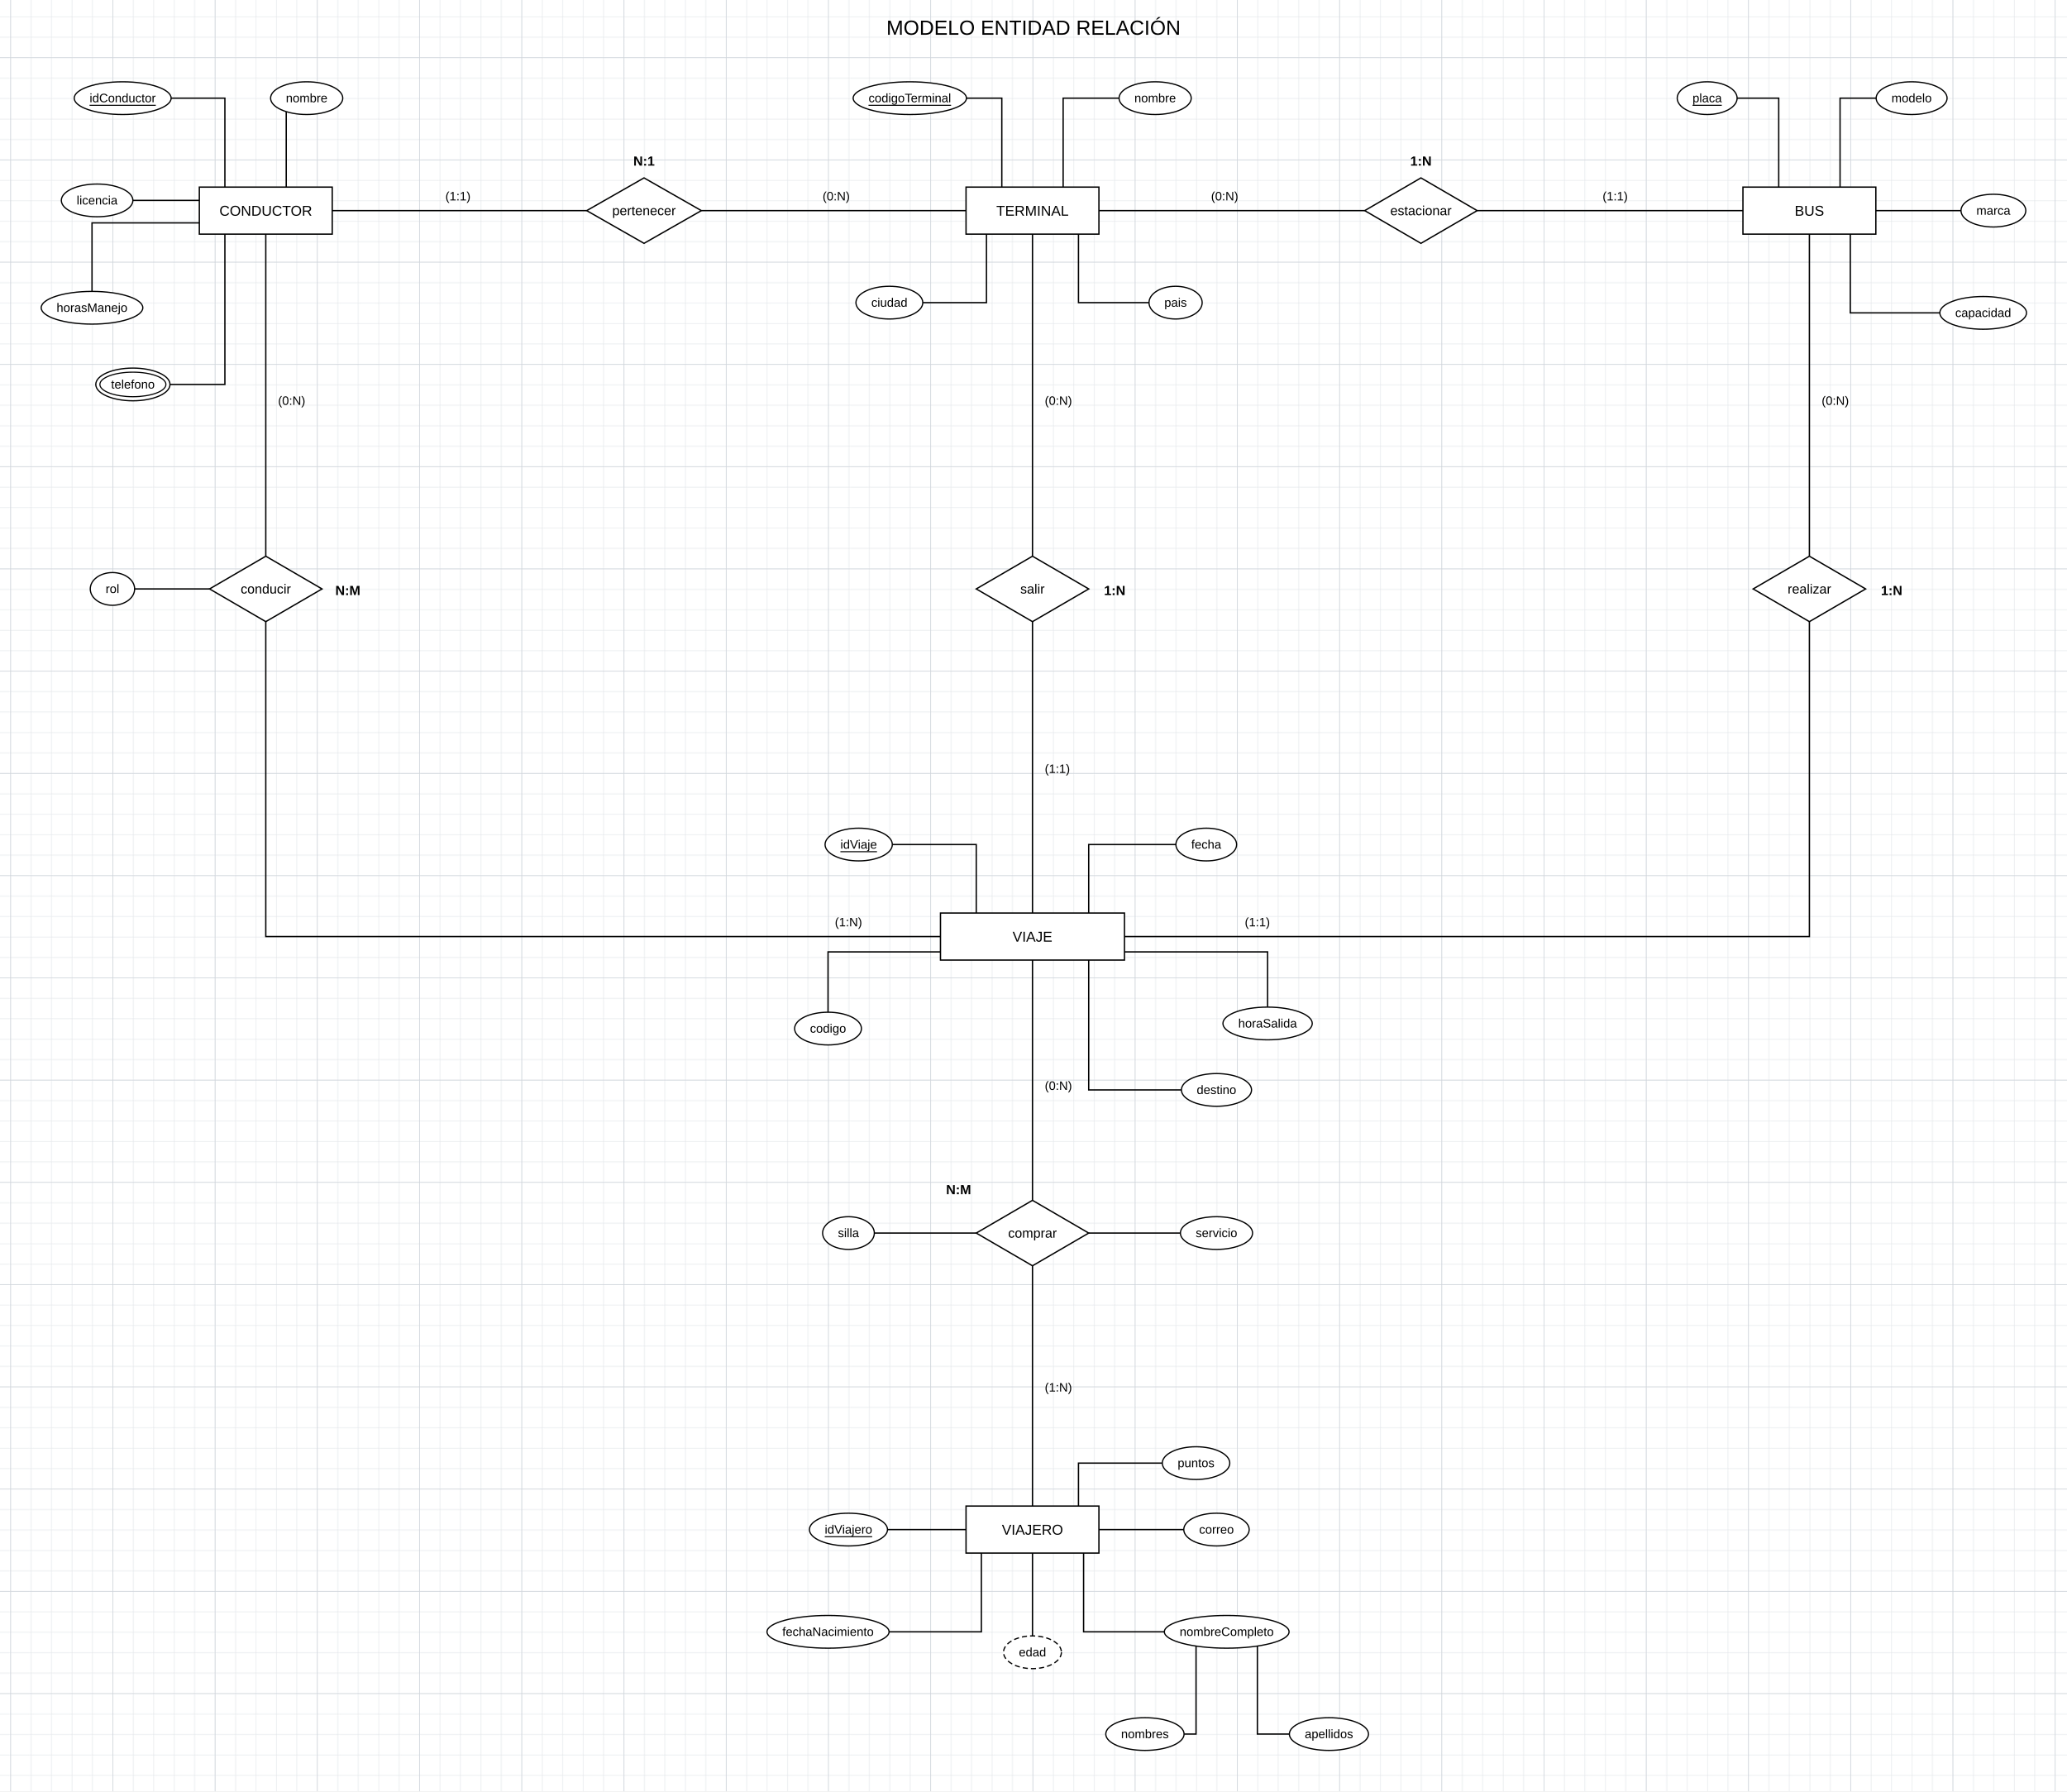
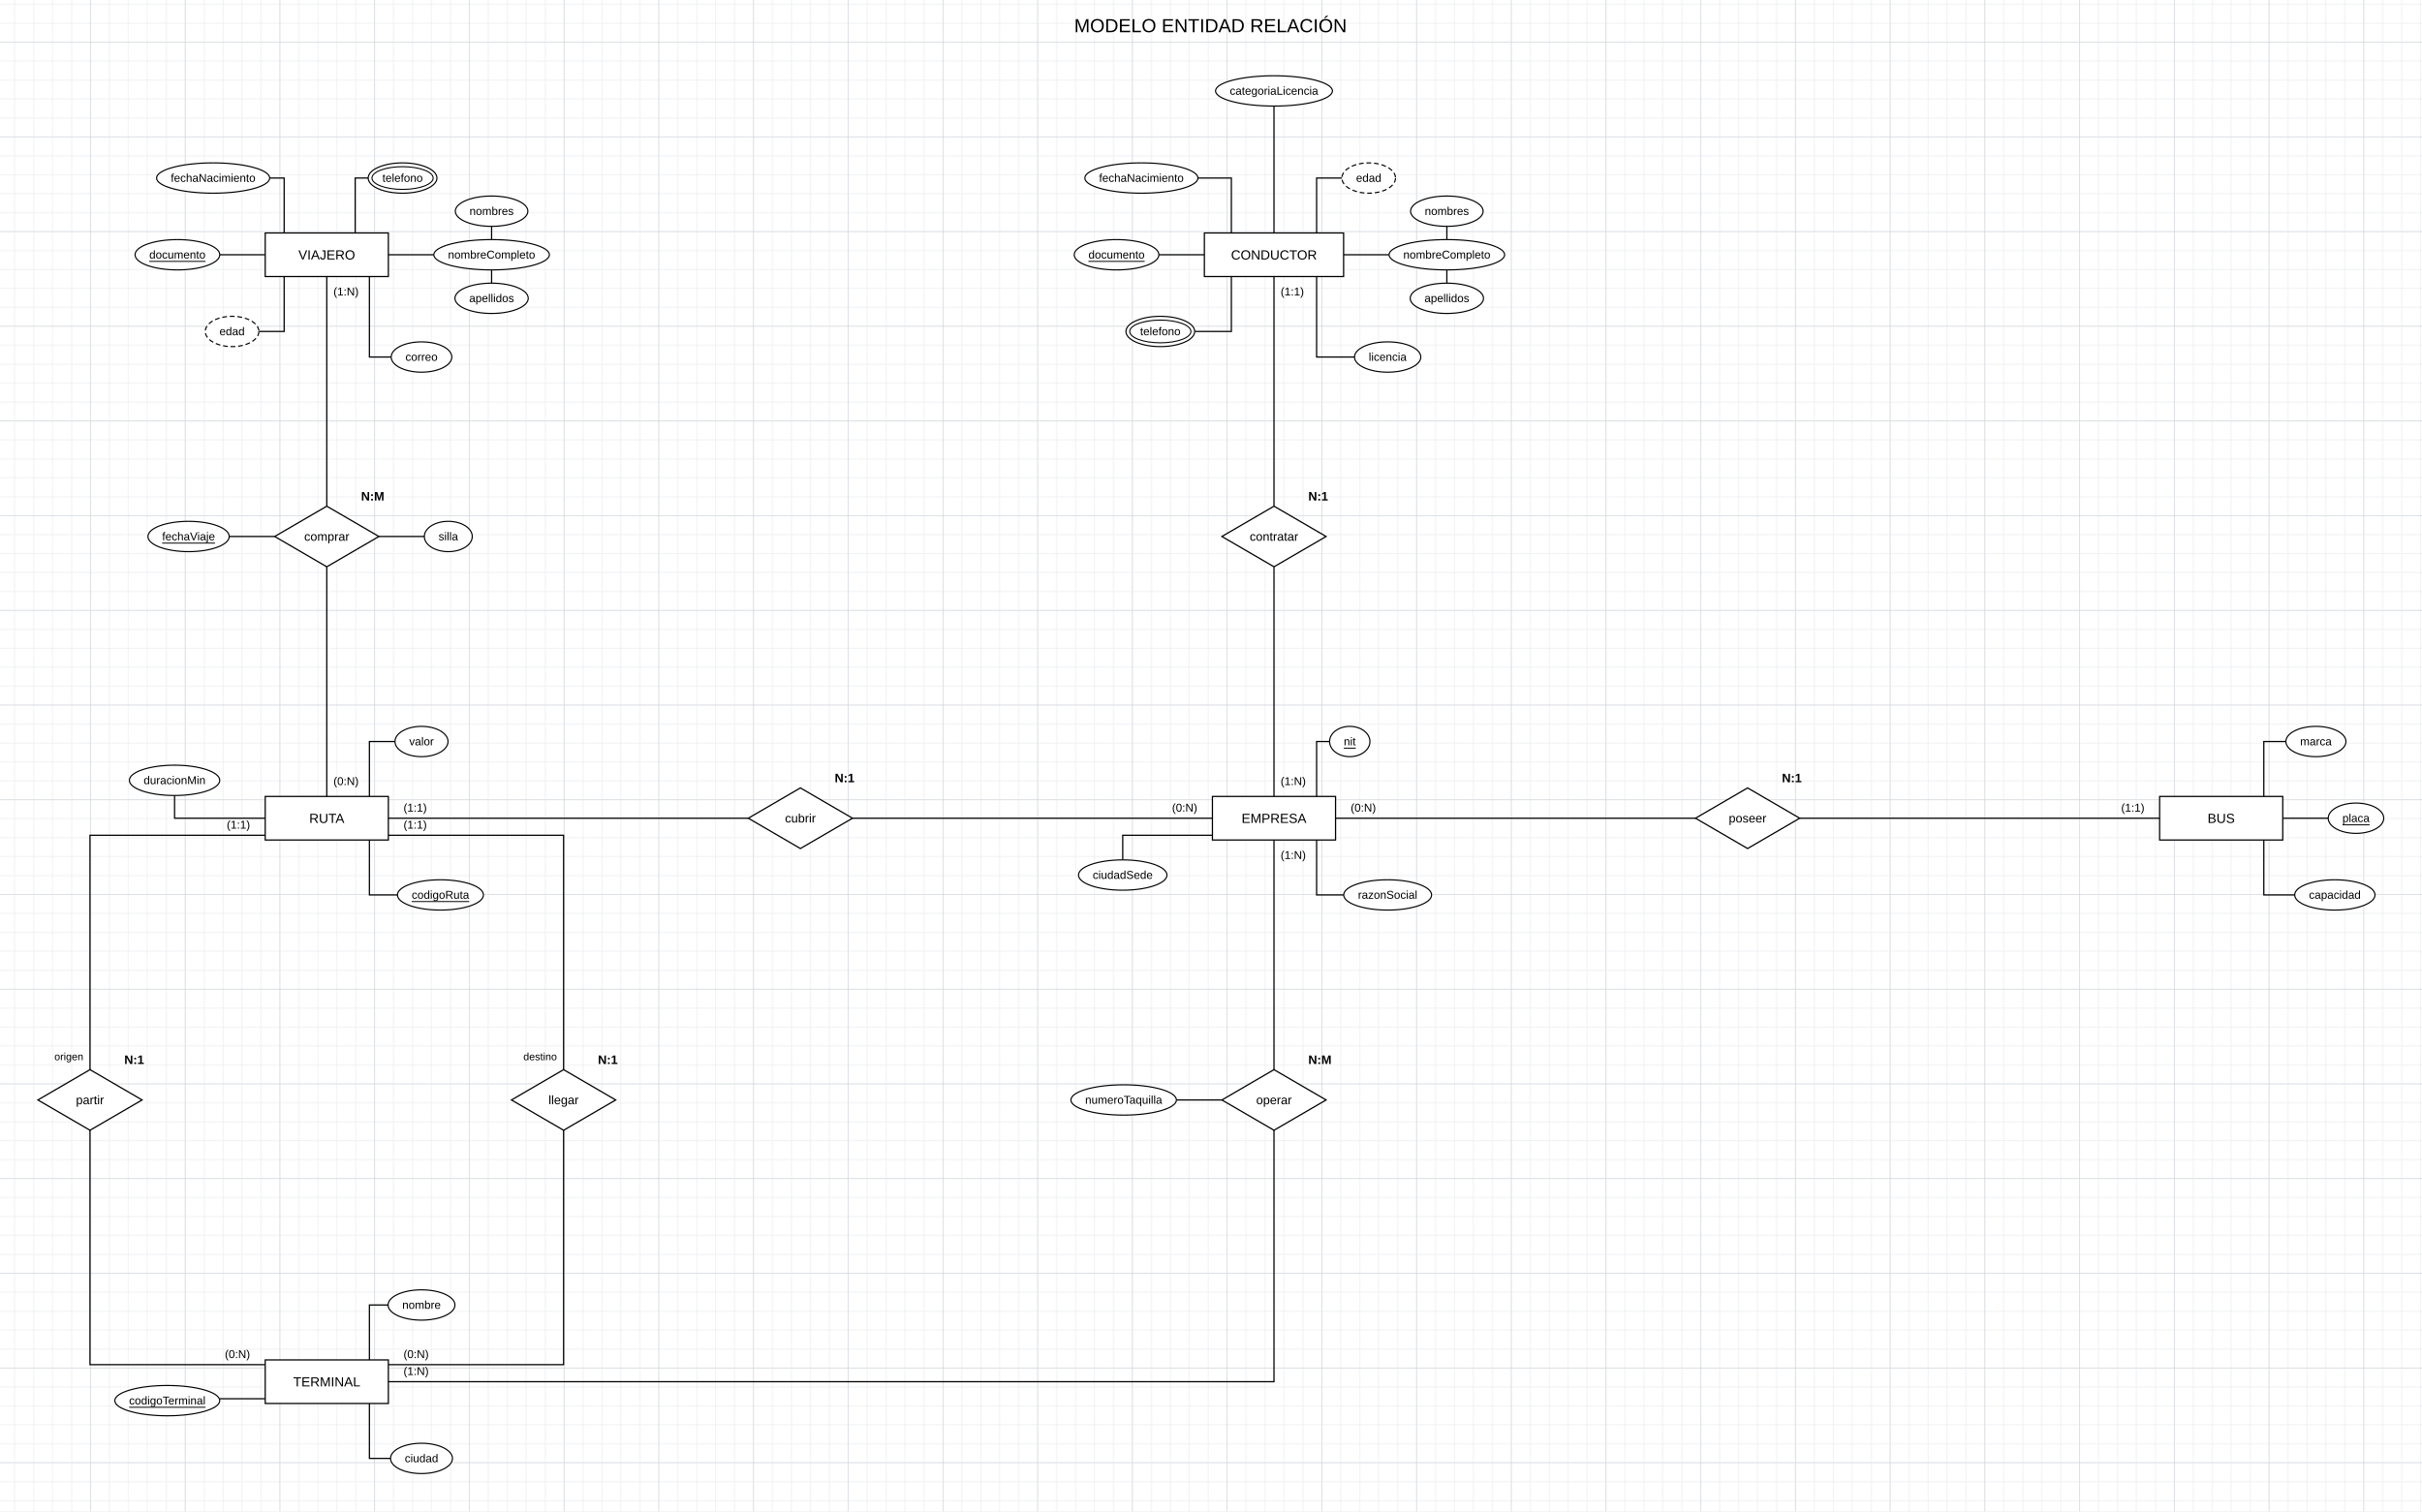
- <svg xmlns="http://www.w3.org/2000/svg" viewBox="-10 44 2022 1752" width="2022" height="1752" font-family="Arial, Helvetica, sans-serif" role="img">
+ <svg xmlns="http://www.w3.org/2000/svg" viewBox="-95 156 2557 1596" width="2557" height="1596" font-family="Arial, Helvetica, sans-serif" role="img">
  <defs>
    <pattern id="g1" width="20" height="20" patternUnits="userSpaceOnUse">
      <path d="M 20 0 L 0 0 0 20" fill="none" stroke="#e3e6ea" stroke-width="1" />
    </pattern>
    <pattern id="g2" width="100" height="100" patternUnits="userSpaceOnUse">
      <rect width="100" height="100" fill="url(#g1)" />
      <path d="M 100 0 L 0 0 0 100" fill="none" stroke="#cfd4da" stroke-width="1.2" />
    </pattern>
  </defs>
-   <rect x="-10" y="44" width="2022" height="1752" fill="#ffffff" />
-   <rect x="-10" y="44" width="2022" height="1752" fill="url(#g2)" />
-   <text x="1001" y="78" text-anchor="middle" font-size="20" fill="#000">MODELO ENTIDAD RELACIÓN</text>
-   <polyline points="315.0,250.0 563.9,250.0" fill="none" stroke="#000" stroke-width="1.3" />
-   <polyline points="676.1,250.0 935.0,250.0" fill="none" stroke="#000" stroke-width="1.3" />
-   <polyline points="1065.0,250.0 1325.0,250.0" fill="none" stroke="#000" stroke-width="1.3" />
-   <polyline points="1435.0,250.0 1695.0,250.0" fill="none" stroke="#000" stroke-width="1.3" />
-   <polyline points="250.0,273.0 250.0,588.0" fill="none" stroke="#000" stroke-width="1.3" />
-   <polyline points="250.0,652.0 250.0,960.0 910.0,960.0" fill="none" stroke="#000" stroke-width="1.3" />
-   <polyline points="1000.0,273.0 1000.0,588.0" fill="none" stroke="#000" stroke-width="1.3" />
-   <polyline points="1000.0,652.0 1000.0,937.0" fill="none" stroke="#000" stroke-width="1.3" />
-   <polyline points="1760.0,273.0 1760.0,588.0" fill="none" stroke="#000" stroke-width="1.3" />
-   <polyline points="1760.0,652.0 1760.0,960.0 1090.0,960.0" fill="none" stroke="#000" stroke-width="1.3" />
-   <polyline points="1000.0,983.0 1000.0,1218.0" fill="none" stroke="#000" stroke-width="1.3" />
-   <polyline points="1000.0,1282.0 1000.0,1517.0" fill="none" stroke="#000" stroke-width="1.3" />
-   <polyline points="210.0,227.0 210.0,140.0 157.4,140.0" fill="none" stroke="#000" stroke-width="1.3" />
-   <polyline points="270.0,227.0 270.0,153.2" fill="none" stroke="#000" stroke-width="1.3" />
-   <polyline points="185.0,240.0 120.0,240.0" fill="none" stroke="#000" stroke-width="1.3" />
-   <polyline points="185.0,262.0 80.0,262.0 80.0,329.0" fill="none" stroke="#000" stroke-width="1.3" />
-   <polyline points="210.0,273.0 210.0,420.0 156.3,420.0" fill="none" stroke="#000" stroke-width="1.3" />
-   <polyline points="970.0,227.0 970.0,140.0 935.4,140.0" fill="none" stroke="#000" stroke-width="1.3" />
-   <polyline points="1030.0,227.0 1030.0,140.0 1084.7,140.0" fill="none" stroke="#000" stroke-width="1.3" />
-   <polyline points="955.0,273.0 955.0,340.0 892.7,340.0" fill="none" stroke="#000" stroke-width="1.3" />
-   <polyline points="1045.0,273.0 1045.0,340.0 1114.0,340.0" fill="none" stroke="#000" stroke-width="1.3" />
-   <polyline points="1730.0,227.0 1730.0,140.0 1689.3,140.0" fill="none" stroke="#000" stroke-width="1.3" />
-   <polyline points="1790.0,227.0 1790.0,140.0 1825.3,140.0" fill="none" stroke="#000" stroke-width="1.3" />
-   <polyline points="1825.0,250.0 1908.3,250.0" fill="none" stroke="#000" stroke-width="1.3" />
-   <polyline points="1800.0,273.0 1800.0,350.0 1887.6,350.0" fill="none" stroke="#000" stroke-width="1.3" />
-   <polyline points="945.0,937.0 945.0,870.0 862.9,870.0" fill="none" stroke="#000" stroke-width="1.3" />
-   <polyline points="1055.0,937.0 1055.0,870.0 1140.3,870.0" fill="none" stroke="#000" stroke-width="1.3" />
-   <polyline points="910.0,975.0 800.0,975.0 800.0,1034.0" fill="none" stroke="#000" stroke-width="1.3" />
-   <polyline points="1090.0,975.0 1230.0,975.0 1230.0,1029.0" fill="none" stroke="#000" stroke-width="1.3" />
-   <polyline points="1055.0,983.0 1055.0,1110.0 1145.7,1110.0" fill="none" stroke="#000" stroke-width="1.3" />
-   <polyline points="195.0,620.0 121.7,620.0" fill="none" stroke="#000" stroke-width="1.3" />
-   <polyline points="945.0,1250.0 845.3,1250.0" fill="none" stroke="#000" stroke-width="1.3" />
-   <polyline points="1055.0,1250.0 1144.7,1250.0" fill="none" stroke="#000" stroke-width="1.3" />
-   <polyline points="935.0,1540.0 858.2,1540.0" fill="none" stroke="#000" stroke-width="1.3" />
-   <polyline points="1065.0,1540.0 1148.0,1540.0" fill="none" stroke="#000" stroke-width="1.3" />
-   <polyline points="1045.0,1517.0 1045.0,1475.0 1127.0,1475.0" fill="none" stroke="#000" stroke-width="1.3" />
-   <polyline points="950.0,1563.0 950.0,1640.0 859.7,1640.0" fill="none" stroke="#000" stroke-width="1.3" />
-   <polyline points="1000.0,1563.0 1000.0,1644.0" fill="none" stroke="#000" stroke-width="1.3" />
-   <polyline points="1050.0,1563.0 1050.0,1640.0 1129.0,1640.0" fill="none" stroke="#000" stroke-width="1.3" />
-   <polyline points="1160.0,1653.9 1160.0,1740.0 1148.3,1740.0" fill="none" stroke="#000" stroke-width="1.3" />
-   <polyline points="1220.0,1653.9 1220.0,1740.0 1251.3,1740.0" fill="none" stroke="#000" stroke-width="1.3" />
-   <rect x="185.0" y="227.0" width="130.0" height="46.0" fill="#fff" stroke="#000" stroke-width="1.3" />
-   <text x="250.0" y="255.0" text-anchor="middle" font-size="14" fill="#000">CONDUCTOR</text>
-   <rect x="935.0" y="227.0" width="130.0" height="46.0" fill="#fff" stroke="#000" stroke-width="1.3" />
-   <text x="1000.0" y="255.0" text-anchor="middle" font-size="14" fill="#000">TERMINAL</text>
-   <rect x="1695.0" y="227.0" width="130.0" height="46.0" fill="#fff" stroke="#000" stroke-width="1.3" />
-   <text x="1760.0" y="255.0" text-anchor="middle" font-size="14" fill="#000">BUS</text>
-   <rect x="910.0" y="937.0" width="180.0" height="46.0" fill="#fff" stroke="#000" stroke-width="1.3" />
-   <text x="1000.0" y="965.0" text-anchor="middle" font-size="14" fill="#000">VIAJE</text>
-   <rect x="935.0" y="1517.0" width="130.0" height="46.0" fill="#fff" stroke="#000" stroke-width="1.3" />
-   <text x="1000.0" y="1545.0" text-anchor="middle" font-size="14" fill="#000">VIAJERO</text>
-   <polygon points="620,218.0 676.086,250 620,282.0 563.914,250" fill="#fff" stroke="#000" stroke-width="1.3" />
-   <text x="620.0" y="254.5" text-anchor="middle" font-size="13" fill="#000">pertenecer</text>
-   <polygon points="1380,218.0 1435.0,250 1380,282.0 1325.0,250" fill="#fff" stroke="#000" stroke-width="1.3" />
-   <text x="1380.0" y="254.5" text-anchor="middle" font-size="13" fill="#000">estacionar</text>
-   <polygon points="250,588.0 305.0,620 250,652.0 195.0,620" fill="#fff" stroke="#000" stroke-width="1.3" />
-   <text x="250.0" y="624.5" text-anchor="middle" font-size="13" fill="#000">conducir</text>
-   <polygon points="1000,588.0 1055.0,620 1000,652.0 945.0,620" fill="#fff" stroke="#000" stroke-width="1.3" />
-   <text x="1000.0" y="624.5" text-anchor="middle" font-size="13" fill="#000">salir</text>
-   <polygon points="1760,588.0 1815.0,620 1760,652.0 1705.0,620" fill="#fff" stroke="#000" stroke-width="1.3" />
-   <text x="1760.0" y="624.5" text-anchor="middle" font-size="13" fill="#000">realizar</text>
-   <polygon points="1000,1218.0 1055.0,1250 1000,1282.0 945.0,1250" fill="#fff" stroke="#000" stroke-width="1.3" />
-   <text x="1000.0" y="1254.5" text-anchor="middle" font-size="13" fill="#000">comprar</text>
-   <ellipse cx="110.0" cy="140.0" rx="47.4" ry="16.0" fill="#fff" stroke="#000" stroke-width="1.2" />
-   <text x="110.0" y="144.0" text-anchor="middle" font-size="12" fill="#000">idConductor</text>
-   <line x1="77.6" y1="147.0" x2="142.4" y2="147.0" stroke="#000" stroke-width="1" />
-   <ellipse cx="290.0" cy="140.0" rx="35.3" ry="16.0" fill="#fff" stroke="#000" stroke-width="1.2" />
-   <text x="290.0" y="144.0" text-anchor="middle" font-size="12" fill="#000">nombre</text>
-   <ellipse cx="85.0" cy="240.0" rx="35.0" ry="16.0" fill="#fff" stroke="#000" stroke-width="1.2" />
-   <text x="85.0" y="244.0" text-anchor="middle" font-size="12" fill="#000">licencia</text>
-   <ellipse cx="80.0" cy="345.0" rx="49.7" ry="16.0" fill="#fff" stroke="#000" stroke-width="1.2" />
-   <text x="80.0" y="349.0" text-anchor="middle" font-size="12" fill="#000">horasManejo</text>
-   <ellipse cx="120.0" cy="420.0" rx="36.3" ry="16.0" fill="#fff" stroke="#000" stroke-width="1.2" />
-   <ellipse cx="120.0" cy="420.0" rx="32.3" ry="12.0" fill="none" stroke="#000" stroke-width="1.1" />
-   <text x="120.0" y="424.0" text-anchor="middle" font-size="12" fill="#000">telefono</text>
-   <ellipse cx="880.0" cy="140.0" rx="55.4" ry="16.0" fill="#fff" stroke="#000" stroke-width="1.2" />
-   <text x="880.0" y="144.0" text-anchor="middle" font-size="12" fill="#000">codigoTerminal</text>
-   <line x1="839.6" y1="147.0" x2="920.4" y2="147.0" stroke="#000" stroke-width="1" />
-   <ellipse cx="1120.0" cy="140.0" rx="35.3" ry="16.0" fill="#fff" stroke="#000" stroke-width="1.2" />
-   <text x="1120.0" y="144.0" text-anchor="middle" font-size="12" fill="#000">nombre</text>
-   <ellipse cx="860.0" cy="340.0" rx="32.7" ry="16.0" fill="#fff" stroke="#000" stroke-width="1.2" />
-   <text x="860.0" y="344.0" text-anchor="middle" font-size="12" fill="#000">ciudad</text>
-   <ellipse cx="1140.0" cy="340.0" rx="26.0" ry="16.0" fill="#fff" stroke="#000" stroke-width="1.2" />
-   <text x="1140.0" y="344.0" text-anchor="middle" font-size="12" fill="#000">pais</text>
-   <ellipse cx="1660.0" cy="140.0" rx="29.3" ry="16.0" fill="#fff" stroke="#000" stroke-width="1.2" />
-   <text x="1660.0" y="144.0" text-anchor="middle" font-size="12" fill="#000">placa</text>
-   <line x1="1645.7" y1="147.0" x2="1674.3" y2="147.0" stroke="#000" stroke-width="1" />
-   <ellipse cx="1860.0" cy="140.0" rx="34.7" ry="16.0" fill="#fff" stroke="#000" stroke-width="1.2" />
-   <text x="1860.0" y="144.0" text-anchor="middle" font-size="12" fill="#000">modelo</text>
-   <ellipse cx="1940.0" cy="250.0" rx="31.7" ry="16.0" fill="#fff" stroke="#000" stroke-width="1.2" />
-   <text x="1940.0" y="254.0" text-anchor="middle" font-size="12" fill="#000">marca</text>
-   <ellipse cx="1930.0" cy="350.0" rx="42.4" ry="16.0" fill="#fff" stroke="#000" stroke-width="1.2" />
-   <text x="1930.0" y="354.0" text-anchor="middle" font-size="12" fill="#000">capacidad</text>
-   <ellipse cx="830.0" cy="870.0" rx="32.9" ry="16.0" fill="#fff" stroke="#000" stroke-width="1.2" />
-   <text x="830.0" y="874.0" text-anchor="middle" font-size="12" fill="#000">idViaje</text>
-   <line x1="812.1" y1="877.0" x2="847.9" y2="877.0" stroke="#000" stroke-width="1" />
-   <ellipse cx="1170.0" cy="870.0" rx="29.7" ry="16.0" fill="#fff" stroke="#000" stroke-width="1.2" />
-   <text x="1170.0" y="874.0" text-anchor="middle" font-size="12" fill="#000">fecha</text>
-   <ellipse cx="800.0" cy="1050.0" rx="32.7" ry="16.0" fill="#fff" stroke="#000" stroke-width="1.2" />
-   <text x="800.0" y="1054.0" text-anchor="middle" font-size="12" fill="#000">codigo</text>
-   <ellipse cx="1230.0" cy="1045.0" rx="43.7" ry="16.0" fill="#fff" stroke="#000" stroke-width="1.2" />
-   <text x="1230.0" y="1049.0" text-anchor="middle" font-size="12" fill="#000">horaSalida</text>
-   <ellipse cx="1180.0" cy="1110.0" rx="34.3" ry="16.0" fill="#fff" stroke="#000" stroke-width="1.2" />
-   <text x="1180.0" y="1114.0" text-anchor="middle" font-size="12" fill="#000">destino</text>
-   <ellipse cx="100.0" cy="620.0" rx="21.7" ry="16.0" fill="#fff" stroke="#000" stroke-width="1.2" />
-   <text x="100.0" y="624.0" text-anchor="middle" font-size="12" fill="#000">rol</text>
-   <ellipse cx="820.0" cy="1250.0" rx="25.3" ry="16.0" fill="#fff" stroke="#000" stroke-width="1.2" />
-   <text x="820.0" y="1254.0" text-anchor="middle" font-size="12" fill="#000">silla</text>
-   <ellipse cx="1180.0" cy="1250.0" rx="35.3" ry="16.0" fill="#fff" stroke="#000" stroke-width="1.2" />
-   <text x="1180.0" y="1254.0" text-anchor="middle" font-size="12" fill="#000">servicio</text>
-   <ellipse cx="820.0" cy="1540.0" rx="38.2" ry="16.0" fill="#fff" stroke="#000" stroke-width="1.2" />
-   <text x="820.0" y="1544.0" text-anchor="middle" font-size="12" fill="#000">idViajero</text>
-   <line x1="796.8" y1="1547.0" x2="843.2" y2="1547.0" stroke="#000" stroke-width="1" />
-   <ellipse cx="1180.0" cy="1540.0" rx="32.0" ry="16.0" fill="#fff" stroke="#000" stroke-width="1.2" />
-   <text x="1180.0" y="1544.0" text-anchor="middle" font-size="12" fill="#000">correo</text>
-   <ellipse cx="1160.0" cy="1475.0" rx="33.0" ry="16.0" fill="#fff" stroke="#000" stroke-width="1.2" />
-   <text x="1160.0" y="1479.0" text-anchor="middle" font-size="12" fill="#000">puntos</text>
-   <ellipse cx="800.0" cy="1640.0" rx="59.7" ry="16.0" fill="#fff" stroke="#000" stroke-width="1.2" />
-   <text x="800.0" y="1644.0" text-anchor="middle" font-size="12" fill="#000">fechaNacimiento</text>
-   <ellipse cx="1000.0" cy="1660.0" rx="28.3" ry="16.0" fill="#fff" stroke="#000" stroke-width="1.2" stroke-dasharray="5 3" />
-   <text x="1000.0" y="1664.0" text-anchor="middle" font-size="12" fill="#000">edad</text>
-   <ellipse cx="1190.0" cy="1640.0" rx="61.0" ry="16.0" fill="#fff" stroke="#000" stroke-width="1.2" />
-   <text x="1190.0" y="1644.0" text-anchor="middle" font-size="12" fill="#000">nombreCompleto</text>
-   <ellipse cx="1110.0" cy="1740.0" rx="38.3" ry="16.0" fill="#fff" stroke="#000" stroke-width="1.2" />
-   <text x="1110.0" y="1744.0" text-anchor="middle" font-size="12" fill="#000">nombres</text>
-   <ellipse cx="1290.0" cy="1740.0" rx="38.7" ry="16.0" fill="#fff" stroke="#000" stroke-width="1.2" />
-   <text x="1290.0" y="1744.0" text-anchor="middle" font-size="12" fill="#000">apellidos</text>
-   <text x="438.0" y="240.0" text-anchor="middle" font-size="12" fill="#000">(1:1)</text>
-   <text x="808.0" y="240.0" text-anchor="middle" font-size="12" fill="#000">(0:N)</text>
-   <text x="620.0" y="206.0" text-anchor="middle" font-size="13" font-weight="bold" fill="#000">N:1</text>
-   <text x="1188.0" y="240.0" text-anchor="middle" font-size="12" fill="#000">(0:N)</text>
-   <text x="1570.0" y="240.0" text-anchor="middle" font-size="12" fill="#000">(1:1)</text>
-   <text x="1380.0" y="206.0" text-anchor="middle" font-size="13" font-weight="bold" fill="#000">1:N</text>
-   <text x="262.0" y="440.0" text-anchor="start" font-size="12" fill="#000">(0:N)</text>
-   <text x="820.0" y="950.0" text-anchor="middle" font-size="12" fill="#000">(1:N)</text>
-   <text x="318.0" y="626.0" text-anchor="start" font-size="13" font-weight="bold" fill="#000">N:M</text>
-   <text x="1012.0" y="440.0" text-anchor="start" font-size="12" fill="#000">(0:N)</text>
-   <text x="1012.0" y="800.0" text-anchor="start" font-size="12" fill="#000">(1:1)</text>
-   <text x="1070.0" y="626.0" text-anchor="start" font-size="13" font-weight="bold" fill="#000">1:N</text>
-   <text x="1772.0" y="440.0" text-anchor="start" font-size="12" fill="#000">(0:N)</text>
-   <text x="1220.0" y="950.0" text-anchor="middle" font-size="12" fill="#000">(1:1)</text>
-   <text x="1830.0" y="626.0" text-anchor="start" font-size="13" font-weight="bold" fill="#000">1:N</text>
-   <text x="1012.0" y="1110.0" text-anchor="start" font-size="12" fill="#000">(0:N)</text>
-   <text x="1012.0" y="1405.0" text-anchor="start" font-size="12" fill="#000">(1:N)</text>
-   <text x="940.0" y="1212.0" text-anchor="end" font-size="13" font-weight="bold" fill="#000">N:M</text>
+   <rect x="-95" y="156" width="2557" height="1596" fill="#ffffff" />
+   <rect x="-95" y="156" width="2557" height="1596" fill="url(#g2)" />
+   <text x="1183" y="190" text-anchor="middle" font-size="20" fill="#000">MODELO ENTIDAD RELACIÓN</text>
+   <polyline points="1250.0,1043.0 1250.0,1285.5" fill="none" stroke="#000" stroke-width="1.3" />
+   <polyline points="1250.0,448.0 1250.0,690.5" fill="none" stroke="#000" stroke-width="1.3" />
+   <polyline points="1250.0,997.0 1250.0,754.5" fill="none" stroke="#000" stroke-width="1.3" />
+   <polyline points="250.0,448.0 250.0,690.5" fill="none" stroke="#000" stroke-width="1.3" />
+   <polyline points="250.0,997.0 250.0,754.5" fill="none" stroke="#000" stroke-width="1.3" />
+   <polyline points="2185.0,1020.0 1805.0,1020.0" fill="none" stroke="#000" stroke-width="1.3" />
+   <polyline points="1315.0,1020.0 1695.0,1020.0" fill="none" stroke="#000" stroke-width="1.3" />
+   <polyline points="315.0,1020.0 695.0,1020.0" fill="none" stroke="#000" stroke-width="1.3" />
+   <polyline points="1185.0,1020.0 805.0,1020.0" fill="none" stroke="#000" stroke-width="1.3" />
+   <polyline points="185.0,1038.0 0.0,1038.0 0.0,1285.5" fill="none" stroke="#000" stroke-width="1.3" />
+   <polyline points="185.0,1597.0 0.0,1597.0 0.0,1349.5" fill="none" stroke="#000" stroke-width="1.3" />
+   <polyline points="315.0,1038.0 500.0,1038.0 500.0,1285.5" fill="none" stroke="#000" stroke-width="1.3" />
+   <polyline points="315.0,1597.0 500.0,1597.0 500.0,1349.5" fill="none" stroke="#000" stroke-width="1.3" />
+   <polyline points="315.0,1615.0 1250.0,1615.0 1250.0,1349.5" fill="none" stroke="#000" stroke-width="1.3" />
+   <polyline points="1176.5,425.0 1128.5,425.0" fill="none" stroke="#000" stroke-width="1.3" />
+   <polyline points="1323.5,425.0 1371.5,425.0" fill="none" stroke="#000" stroke-width="1.3" />
+   <polyline points="1432.5,409.0 1432.5,395.0" fill="none" stroke="#000" stroke-width="1.3" />
+   <polyline points="1432.5,441.0 1432.5,455.0" fill="none" stroke="#000" stroke-width="1.3" />
+   <polyline points="1205.0,402.0 1205.0,344.0 1169.7,344.0" fill="none" stroke="#000" stroke-width="1.3" />
+   <polyline points="1295.0,402.0 1295.0,344.0 1321.7,344.0" fill="none" stroke="#000" stroke-width="1.3" />
+   <polyline points="1205.0,448.0 1205.0,506.0 1166.3,506.0" fill="none" stroke="#000" stroke-width="1.3" />
+   <polyline points="1295.0,448.0 1295.0,533.0 1335.0,533.0" fill="none" stroke="#000" stroke-width="1.3" />
+   <polyline points="1250.0,402.0 1250.0,268.0" fill="none" stroke="#000" stroke-width="1.3" />
+   <polyline points="185.0,425.0 137.0,425.0" fill="none" stroke="#000" stroke-width="1.3" />
+   <polyline points="315.0,425.0 363.0,425.0" fill="none" stroke="#000" stroke-width="1.3" />
+   <polyline points="424.0,409.0 424.0,395.0" fill="none" stroke="#000" stroke-width="1.3" />
+   <polyline points="424.0,441.0 424.0,455.0" fill="none" stroke="#000" stroke-width="1.3" />
+   <polyline points="205.0,402.0 205.0,344.0 189.7,344.0" fill="none" stroke="#000" stroke-width="1.3" />
+   <polyline points="205.0,448.0 205.0,506.0 178.3,506.0" fill="none" stroke="#000" stroke-width="1.3" />
+   <polyline points="280.0,402.0 280.0,344.0 293.7,344.0" fill="none" stroke="#000" stroke-width="1.3" />
+   <polyline points="295.0,448.0 295.0,533.0 318.0,533.0" fill="none" stroke="#000" stroke-width="1.3" />
+   <polyline points="295.0,1043.0 295.0,1101.0 324.6,1101.0" fill="none" stroke="#000" stroke-width="1.3" />
+   <polyline points="185.0,1020.0 89.3,1020.0 89.3,996.0" fill="none" stroke="#000" stroke-width="1.3" />
+   <polyline points="295.0,997.0 295.0,939.0 322.0,939.0" fill="none" stroke="#000" stroke-width="1.3" />
+   <polyline points="1295.0,997.0 1295.0,939.0 1308.7,939.0" fill="none" stroke="#000" stroke-width="1.3" />
+   <polyline points="1295.0,1043.0 1295.0,1101.0 1323.6,1101.0" fill="none" stroke="#000" stroke-width="1.3" />
+   <polyline points="1185.0,1038.0 1090.3,1038.0 1090.3,1064.0" fill="none" stroke="#000" stroke-width="1.3" />
+   <polyline points="2315.0,1020.0 2363.0,1020.0" fill="none" stroke="#000" stroke-width="1.3" />
+   <polyline points="2295.0,997.0 2295.0,939.0 2318.3,939.0" fill="none" stroke="#000" stroke-width="1.3" />
+   <polyline points="2295.0,1043.0 2295.0,1101.0 2327.6,1101.0" fill="none" stroke="#000" stroke-width="1.3" />
+   <polyline points="185.0,1633.0 137.0,1633.0" fill="none" stroke="#000" stroke-width="1.3" />
+   <polyline points="295.0,1592.0 295.0,1534.0 314.7,1534.0" fill="none" stroke="#000" stroke-width="1.3" />
+   <polyline points="295.0,1638.0 295.0,1696.0 317.3,1696.0" fill="none" stroke="#000" stroke-width="1.3" />
+   <polyline points="1195.0,1317.5 1147.0,1317.5" fill="none" stroke="#000" stroke-width="1.3" />
+   <polyline points="195.0,722.5 147.0,722.5" fill="none" stroke="#000" stroke-width="1.3" />
+   <polyline points="305.0,722.5 353.0,722.5" fill="none" stroke="#000" stroke-width="1.3" />
+   <rect x="185.0" y="402.0" width="130.0" height="46.0" fill="#fff" stroke="#000" stroke-width="1.3" />
+   <text x="250.0" y="430.0" text-anchor="middle" font-size="14" fill="#000">VIAJERO</text>
+   <rect x="1176.5" y="402.0" width="147.0" height="46.0" fill="#fff" stroke="#000" stroke-width="1.3" />
+   <text x="1250.0" y="430.0" text-anchor="middle" font-size="14" fill="#000">CONDUCTOR</text>
+   <rect x="185.0" y="997.0" width="130.0" height="46.0" fill="#fff" stroke="#000" stroke-width="1.3" />
+   <text x="250.0" y="1025.0" text-anchor="middle" font-size="14" fill="#000">RUTA</text>
+   <rect x="1185.0" y="997.0" width="130.0" height="46.0" fill="#fff" stroke="#000" stroke-width="1.3" />
+   <text x="1250.0" y="1025.0" text-anchor="middle" font-size="14" fill="#000">EMPRESA</text>
+   <rect x="2185.0" y="997.0" width="130.0" height="46.0" fill="#fff" stroke="#000" stroke-width="1.3" />
+   <text x="2250.0" y="1025.0" text-anchor="middle" font-size="14" fill="#000">BUS</text>
+   <rect x="185.0" y="1592.0" width="130.0" height="46.0" fill="#fff" stroke="#000" stroke-width="1.3" />
+   <text x="250.0" y="1620.0" text-anchor="middle" font-size="14" fill="#000">TERMINAL</text>
+   <polygon points="1250,1285.5 1305.0,1317.5 1250,1349.5 1195.0,1317.5" fill="#fff" stroke="#000" stroke-width="1.3" />
+   <text x="1250.0" y="1322.0" text-anchor="middle" font-size="13" fill="#000">operar</text>
+   <polygon points="1250,690.5 1305.0,722.5 1250,754.5 1195.0,722.5" fill="#fff" stroke="#000" stroke-width="1.3" />
+   <text x="1250.0" y="727.0" text-anchor="middle" font-size="13" fill="#000">contratar</text>
+   <polygon points="1750,988.0 1805.0,1020 1750,1052.0 1695.0,1020" fill="#fff" stroke="#000" stroke-width="1.3" />
+   <text x="1750.0" y="1024.5" text-anchor="middle" font-size="13" fill="#000">poseer</text>
+   <polygon points="0,1285.5 55.0,1317.5 0,1349.5 -55.0,1317.5" fill="#fff" stroke="#000" stroke-width="1.3" />
+   <text x="0.0" y="1322.0" text-anchor="middle" font-size="13" fill="#000">partir</text>
+   <polygon points="500,1285.5 555.0,1317.5 500,1349.5 445.0,1317.5" fill="#fff" stroke="#000" stroke-width="1.3" />
+   <text x="500.0" y="1322.0" text-anchor="middle" font-size="13" fill="#000">llegar</text>
+   <polygon points="750,988.0 805.0,1020 750,1052.0 695.0,1020" fill="#fff" stroke="#000" stroke-width="1.3" />
+   <text x="750.0" y="1024.5" text-anchor="middle" font-size="13" fill="#000">cubrir</text>
+   <polygon points="250,690.5 305.0,722.5 250,754.5 195.0,722.5" fill="#fff" stroke="#000" stroke-width="1.3" />
+   <text x="250.0" y="727.0" text-anchor="middle" font-size="13" fill="#000">comprar</text>
+   <ellipse cx="1083.8" cy="425.0" rx="44.7" ry="16.0" fill="#fff" stroke="#000" stroke-width="1.2" />
+   <text x="1083.8" y="429.0" text-anchor="middle" font-size="12" fill="#000">documento</text>
+   <line x1="1054.1" y1="432.0" x2="1113.5" y2="432.0" stroke="#000" stroke-width="1" />
+   <ellipse cx="1432.5" cy="425.0" rx="61.0" ry="16.0" fill="#fff" stroke="#000" stroke-width="1.2" />
+   <text x="1432.5" y="429.0" text-anchor="middle" font-size="12" fill="#000">nombreCompleto</text>
+   <ellipse cx="1432.5" cy="379.0" rx="38.3" ry="16.0" fill="#fff" stroke="#000" stroke-width="1.2" />
+   <text x="1432.5" y="383.0" text-anchor="middle" font-size="12" fill="#000">nombres</text>
+   <ellipse cx="1432.5" cy="471.0" rx="38.7" ry="16.0" fill="#fff" stroke="#000" stroke-width="1.2" />
+   <text x="1432.5" y="475.0" text-anchor="middle" font-size="12" fill="#000">apellidos</text>
+   <ellipse cx="1110.0" cy="344.0" rx="59.7" ry="16.0" fill="#fff" stroke="#000" stroke-width="1.2" />
+   <text x="1110.0" y="348.0" text-anchor="middle" font-size="12" fill="#000">fechaNacimiento</text>
+   <ellipse cx="1350.0" cy="344.0" rx="28.3" ry="16.0" fill="#fff" stroke="#000" stroke-width="1.2" stroke-dasharray="5 3" />
+   <text x="1350.0" y="348.0" text-anchor="middle" font-size="12" fill="#000">edad</text>
+   <ellipse cx="1130.0" cy="506.0" rx="36.3" ry="16.0" fill="#fff" stroke="#000" stroke-width="1.2" />
+   <ellipse cx="1130.0" cy="506.0" rx="32.3" ry="12.0" fill="none" stroke="#000" stroke-width="1.1" />
+   <text x="1130.0" y="510.0" text-anchor="middle" font-size="12" fill="#000">telefono</text>
+   <ellipse cx="1370.0" cy="533.0" rx="35.0" ry="16.0" fill="#fff" stroke="#000" stroke-width="1.2" />
+   <text x="1370.0" y="537.0" text-anchor="middle" font-size="12" fill="#000">licencia</text>
+   <ellipse cx="1250.0" cy="252.0" rx="61.7" ry="16.0" fill="#fff" stroke="#000" stroke-width="1.2" />
+   <text x="1250.0" y="256.0" text-anchor="middle" font-size="12" fill="#000">categoriaLicencia</text>
+   <ellipse cx="92.3" cy="425.0" rx="44.7" ry="16.0" fill="#fff" stroke="#000" stroke-width="1.2" />
+   <text x="92.3" y="429.0" text-anchor="middle" font-size="12" fill="#000">documento</text>
+   <line x1="62.6" y1="432.0" x2="122.0" y2="432.0" stroke="#000" stroke-width="1" />
+   <ellipse cx="424.0" cy="425.0" rx="61.0" ry="16.0" fill="#fff" stroke="#000" stroke-width="1.2" />
+   <text x="424.0" y="429.0" text-anchor="middle" font-size="12" fill="#000">nombreCompleto</text>
+   <ellipse cx="424.0" cy="379.0" rx="38.3" ry="16.0" fill="#fff" stroke="#000" stroke-width="1.2" />
+   <text x="424.0" y="383.0" text-anchor="middle" font-size="12" fill="#000">nombres</text>
+   <ellipse cx="424.0" cy="471.0" rx="38.7" ry="16.0" fill="#fff" stroke="#000" stroke-width="1.2" />
+   <text x="424.0" y="475.0" text-anchor="middle" font-size="12" fill="#000">apellidos</text>
+   <ellipse cx="130.0" cy="344.0" rx="59.7" ry="16.0" fill="#fff" stroke="#000" stroke-width="1.2" />
+   <text x="130.0" y="348.0" text-anchor="middle" font-size="12" fill="#000">fechaNacimiento</text>
+   <ellipse cx="150.0" cy="506.0" rx="28.3" ry="16.0" fill="#fff" stroke="#000" stroke-width="1.2" stroke-dasharray="5 3" />
+   <text x="150.0" y="510.0" text-anchor="middle" font-size="12" fill="#000">edad</text>
+   <ellipse cx="330.0" cy="344.0" rx="36.3" ry="16.0" fill="#fff" stroke="#000" stroke-width="1.2" />
+   <ellipse cx="330.0" cy="344.0" rx="32.3" ry="12.0" fill="none" stroke="#000" stroke-width="1.1" />
+   <text x="330.0" y="348.0" text-anchor="middle" font-size="12" fill="#000">telefono</text>
+   <ellipse cx="350.0" cy="533.0" rx="32.0" ry="16.0" fill="#fff" stroke="#000" stroke-width="1.2" />
+   <text x="350.0" y="537.0" text-anchor="middle" font-size="12" fill="#000">correo</text>
+   <ellipse cx="370.0" cy="1101.0" rx="45.4" ry="16.0" fill="#fff" stroke="#000" stroke-width="1.2" />
+   <text x="370.0" y="1105.0" text-anchor="middle" font-size="12" fill="#000">codigoRuta</text>
+   <line x1="339.6" y1="1108.0" x2="400.4" y2="1108.0" stroke="#000" stroke-width="1" />
+   <ellipse cx="89.3" cy="980.0" rx="47.7" ry="16.0" fill="#fff" stroke="#000" stroke-width="1.2" />
+   <text x="89.3" y="984.0" text-anchor="middle" font-size="12" fill="#000">duracionMin</text>
+   <ellipse cx="350.0" cy="939.0" rx="28.0" ry="16.0" fill="#fff" stroke="#000" stroke-width="1.2" />
+   <text x="350.0" y="943.0" text-anchor="middle" font-size="12" fill="#000">valor</text>
+   <ellipse cx="1330.0" cy="939.0" rx="21.3" ry="16.0" fill="#fff" stroke="#000" stroke-width="1.2" />
+   <text x="1330.0" y="943.0" text-anchor="middle" font-size="12" fill="#000">nit</text>
+   <line x1="1323.7" y1="946.0" x2="1336.3" y2="946.0" stroke="#000" stroke-width="1" />
+   <ellipse cx="1370.0" cy="1101.0" rx="46.4" ry="16.0" fill="#fff" stroke="#000" stroke-width="1.2" />
+   <text x="1370.0" y="1105.0" text-anchor="middle" font-size="12" fill="#000">razonSocial</text>
+   <ellipse cx="1090.3" cy="1080.0" rx="46.7" ry="16.0" fill="#fff" stroke="#000" stroke-width="1.2" />
+   <text x="1090.3" y="1084.0" text-anchor="middle" font-size="12" fill="#000">ciudadSede</text>
+   <ellipse cx="2392.3" cy="1020.0" rx="29.3" ry="16.0" fill="#fff" stroke="#000" stroke-width="1.2" />
+   <text x="2392.3" y="1024.0" text-anchor="middle" font-size="12" fill="#000">placa</text>
+   <line x1="2378.0" y1="1027.0" x2="2406.7" y2="1027.0" stroke="#000" stroke-width="1" />
+   <ellipse cx="2350.0" cy="939.0" rx="31.7" ry="16.0" fill="#fff" stroke="#000" stroke-width="1.2" />
+   <text x="2350.0" y="943.0" text-anchor="middle" font-size="12" fill="#000">marca</text>
+   <ellipse cx="2370.0" cy="1101.0" rx="42.4" ry="16.0" fill="#fff" stroke="#000" stroke-width="1.2" />
+   <text x="2370.0" y="1105.0" text-anchor="middle" font-size="12" fill="#000">capacidad</text>
+   <ellipse cx="81.6" cy="1635.0" rx="55.4" ry="16.0" fill="#fff" stroke="#000" stroke-width="1.2" />
+   <text x="81.6" y="1639.0" text-anchor="middle" font-size="12" fill="#000">codigoTerminal</text>
+   <line x1="41.3" y1="1642.0" x2="122.0" y2="1642.0" stroke="#000" stroke-width="1" />
+   <ellipse cx="350.0" cy="1534.0" rx="35.3" ry="16.0" fill="#fff" stroke="#000" stroke-width="1.2" />
+   <text x="350.0" y="1538.0" text-anchor="middle" font-size="12" fill="#000">nombre</text>
+   <ellipse cx="350.0" cy="1696.0" rx="32.7" ry="16.0" fill="#fff" stroke="#000" stroke-width="1.2" />
+   <text x="350.0" y="1700.0" text-anchor="middle" font-size="12" fill="#000">ciudad</text>
+   <ellipse cx="1091.3" cy="1317.5" rx="55.7" ry="16.0" fill="#fff" stroke="#000" stroke-width="1.2" />
+   <text x="1091.3" y="1321.5" text-anchor="middle" font-size="12" fill="#000">numeroTaquilla</text>
+   <ellipse cx="104.1" cy="722.5" rx="42.9" ry="16.0" fill="#fff" stroke="#000" stroke-width="1.2" />
+   <text x="104.1" y="726.5" text-anchor="middle" font-size="12" fill="#000">fechaViaje</text>
+   <line x1="76.2" y1="729.5" x2="132.0" y2="729.5" stroke="#000" stroke-width="1" />
+   <ellipse cx="378.3" cy="722.5" rx="25.3" ry="16.0" fill="#fff" stroke="#000" stroke-width="1.2" />
+   <text x="378.3" y="726.5" text-anchor="middle" font-size="12" fill="#000">silla</text>
+   <text x="1257.0" y="1063.0" text-anchor="start" font-size="12" fill="#000">(1:N)</text>
+   <text x="1257.0" y="468.0" text-anchor="start" font-size="12" fill="#000">(1:1)</text>
+   <text x="1257.0" y="985.0" text-anchor="start" font-size="12" fill="#000">(1:N)</text>
+   <text x="257.0" y="468.0" text-anchor="start" font-size="12" fill="#000">(1:N)</text>
+   <text x="257.0" y="985.0" text-anchor="start" font-size="12" fill="#000">(0:N)</text>
+   <text x="2156.7" y="1013.0" text-anchor="middle" font-size="12" fill="#000">(1:1)</text>
+   <text x="1344.3" y="1013.0" text-anchor="middle" font-size="12" fill="#000">(0:N)</text>
+   <text x="343.3" y="1013.0" text-anchor="middle" font-size="12" fill="#000">(1:1)</text>
+   <text x="1155.7" y="1013.0" text-anchor="middle" font-size="12" fill="#000">(0:N)</text>
+   <text x="156.7" y="1031.0" text-anchor="middle" font-size="12" fill="#000">(1:1)</text>
+   <text x="155.7" y="1590.0" text-anchor="middle" font-size="12" fill="#000">(0:N)</text>
+   <text x="343.3" y="1031.0" text-anchor="middle" font-size="12" fill="#000">(1:1)</text>
+   <text x="344.3" y="1590.0" text-anchor="middle" font-size="12" fill="#000">(0:N)</text>
+   <text x="344.3" y="1608.0" text-anchor="middle" font-size="12" fill="#000">(1:N)</text>
+   <text x="1286.2" y="1279.5" text-anchor="start" font-size="13" font-weight="bold" fill="#000">N:M</text>
+   <text x="1286.2" y="684.5" text-anchor="start" font-size="13" font-weight="bold" fill="#000">N:1</text>
+   <text x="1786.2" y="982.0" text-anchor="start" font-size="13" font-weight="bold" fill="#000">N:1</text>
+   <text x="36.2" y="1279.5" text-anchor="start" font-size="13" font-weight="bold" fill="#000">N:1</text>
+   <text x="536.2" y="1279.5" text-anchor="start" font-size="13" font-weight="bold" fill="#000">N:1</text>
+   <text x="786.2" y="982.0" text-anchor="start" font-size="13" font-weight="bold" fill="#000">N:1</text>
+   <text x="286.2" y="684.5" text-anchor="start" font-size="13" font-weight="bold" fill="#000">N:M</text>
+   <text x="-7.0" y="1275.5" text-anchor="end" font-size="11" fill="#000">origen</text>
+   <text x="493.0" y="1275.5" text-anchor="end" font-size="11" fill="#000">destino</text>
</svg>
